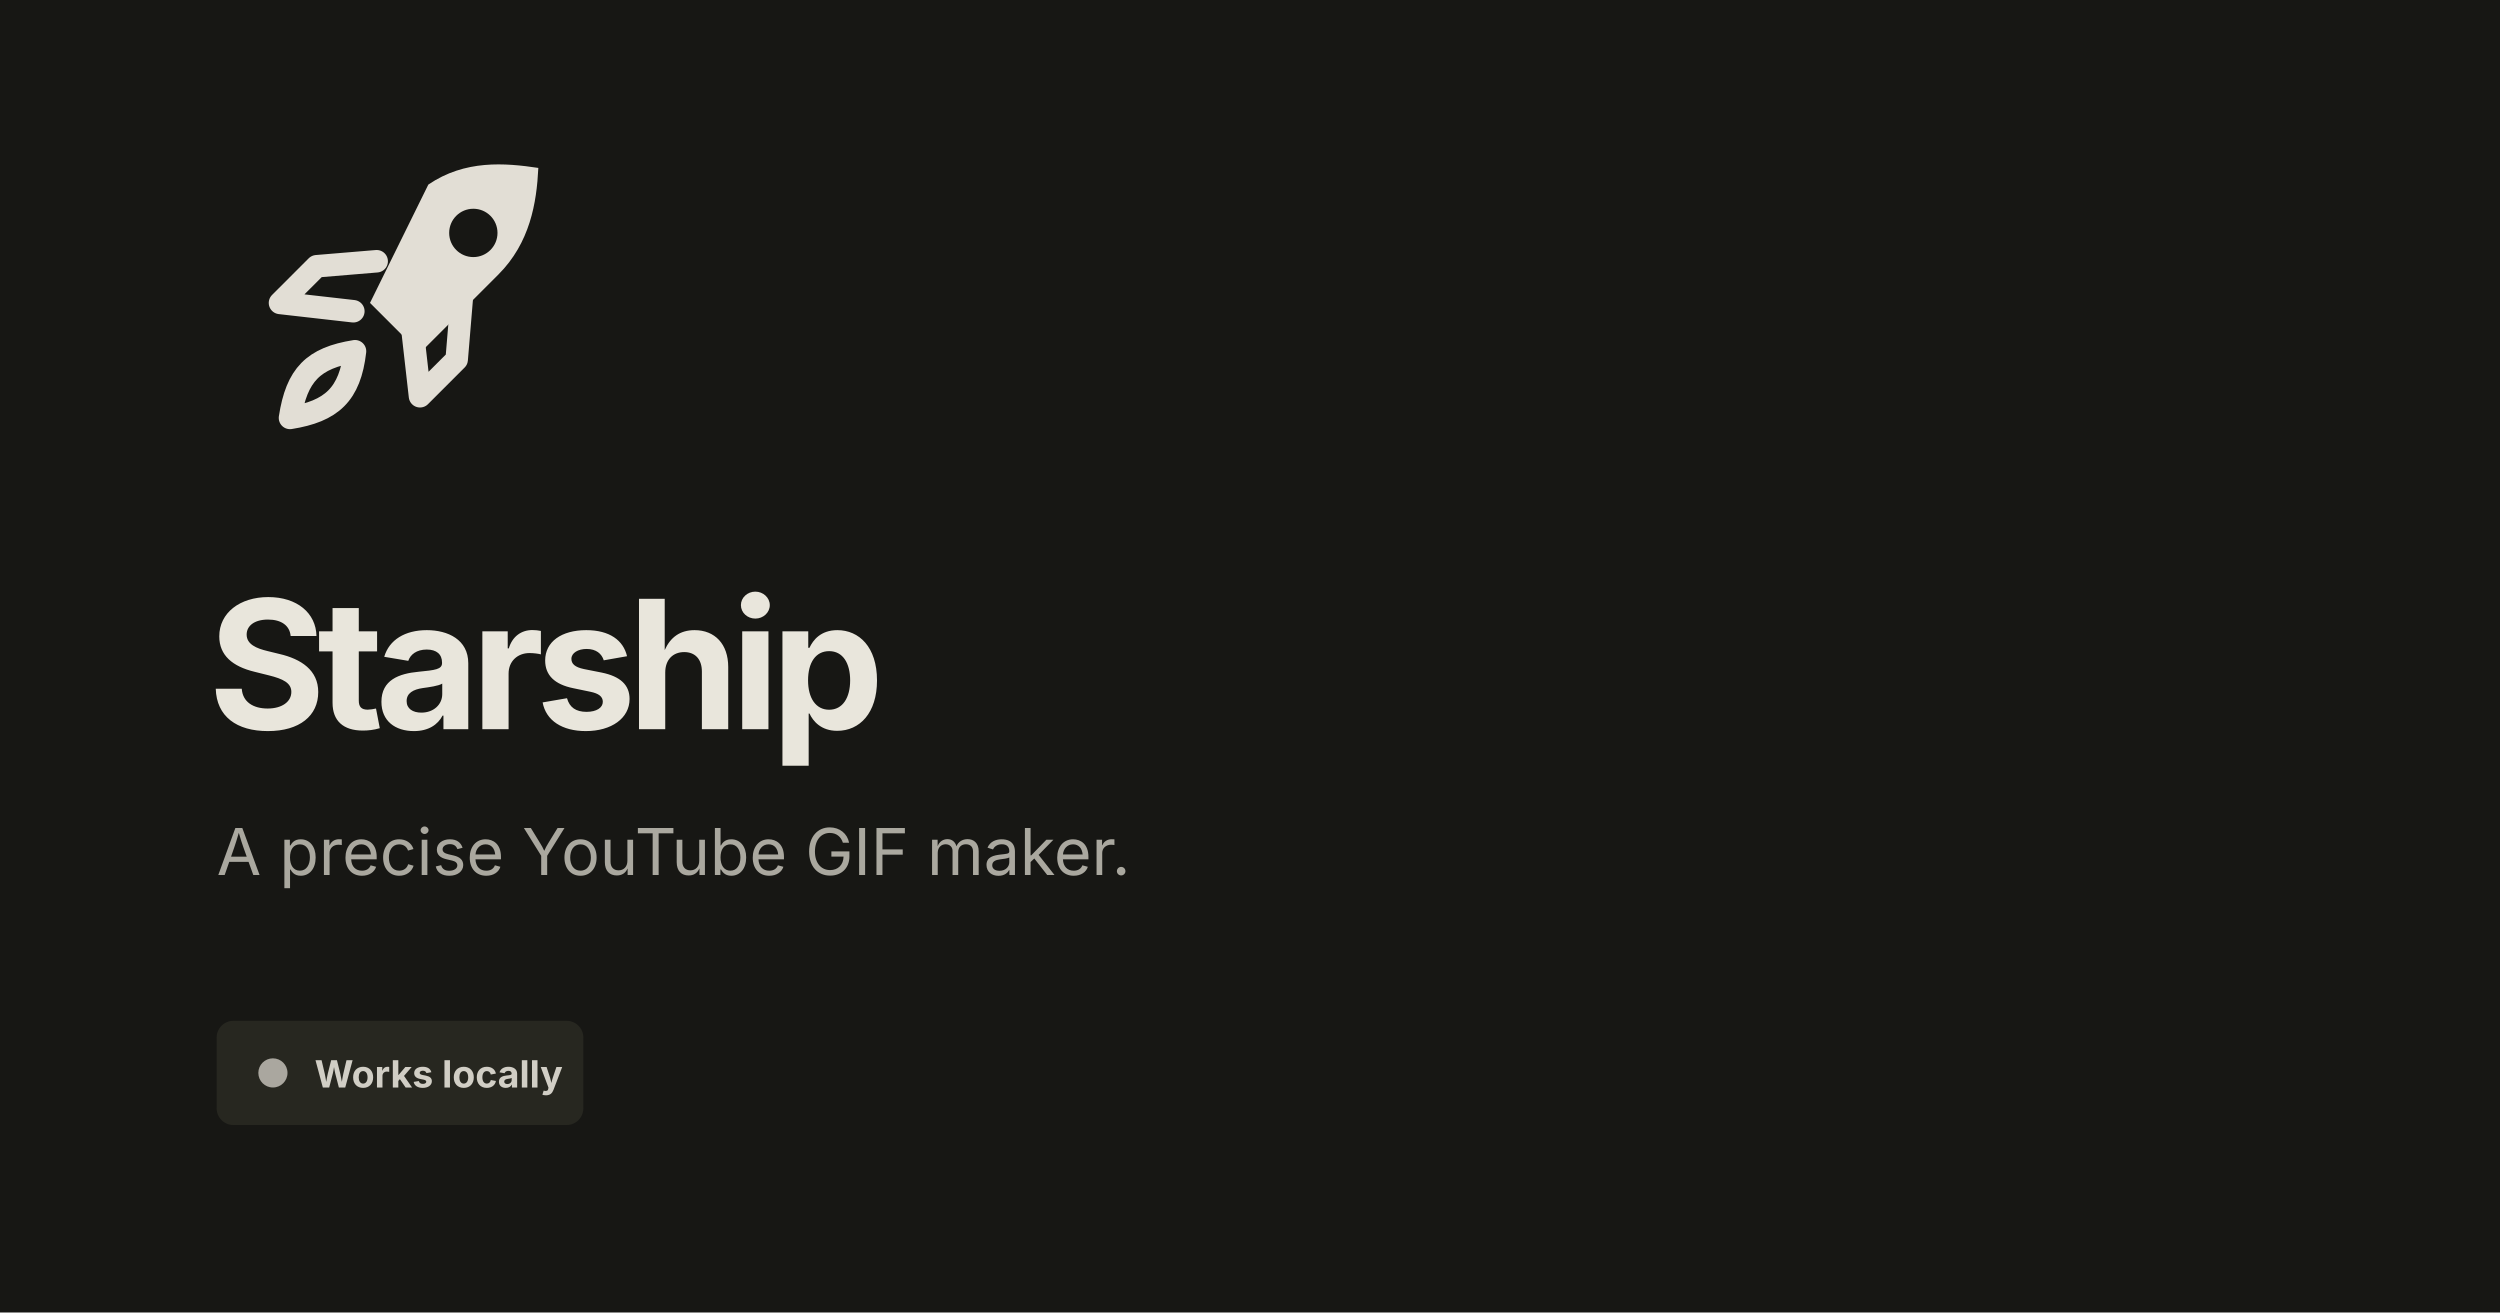
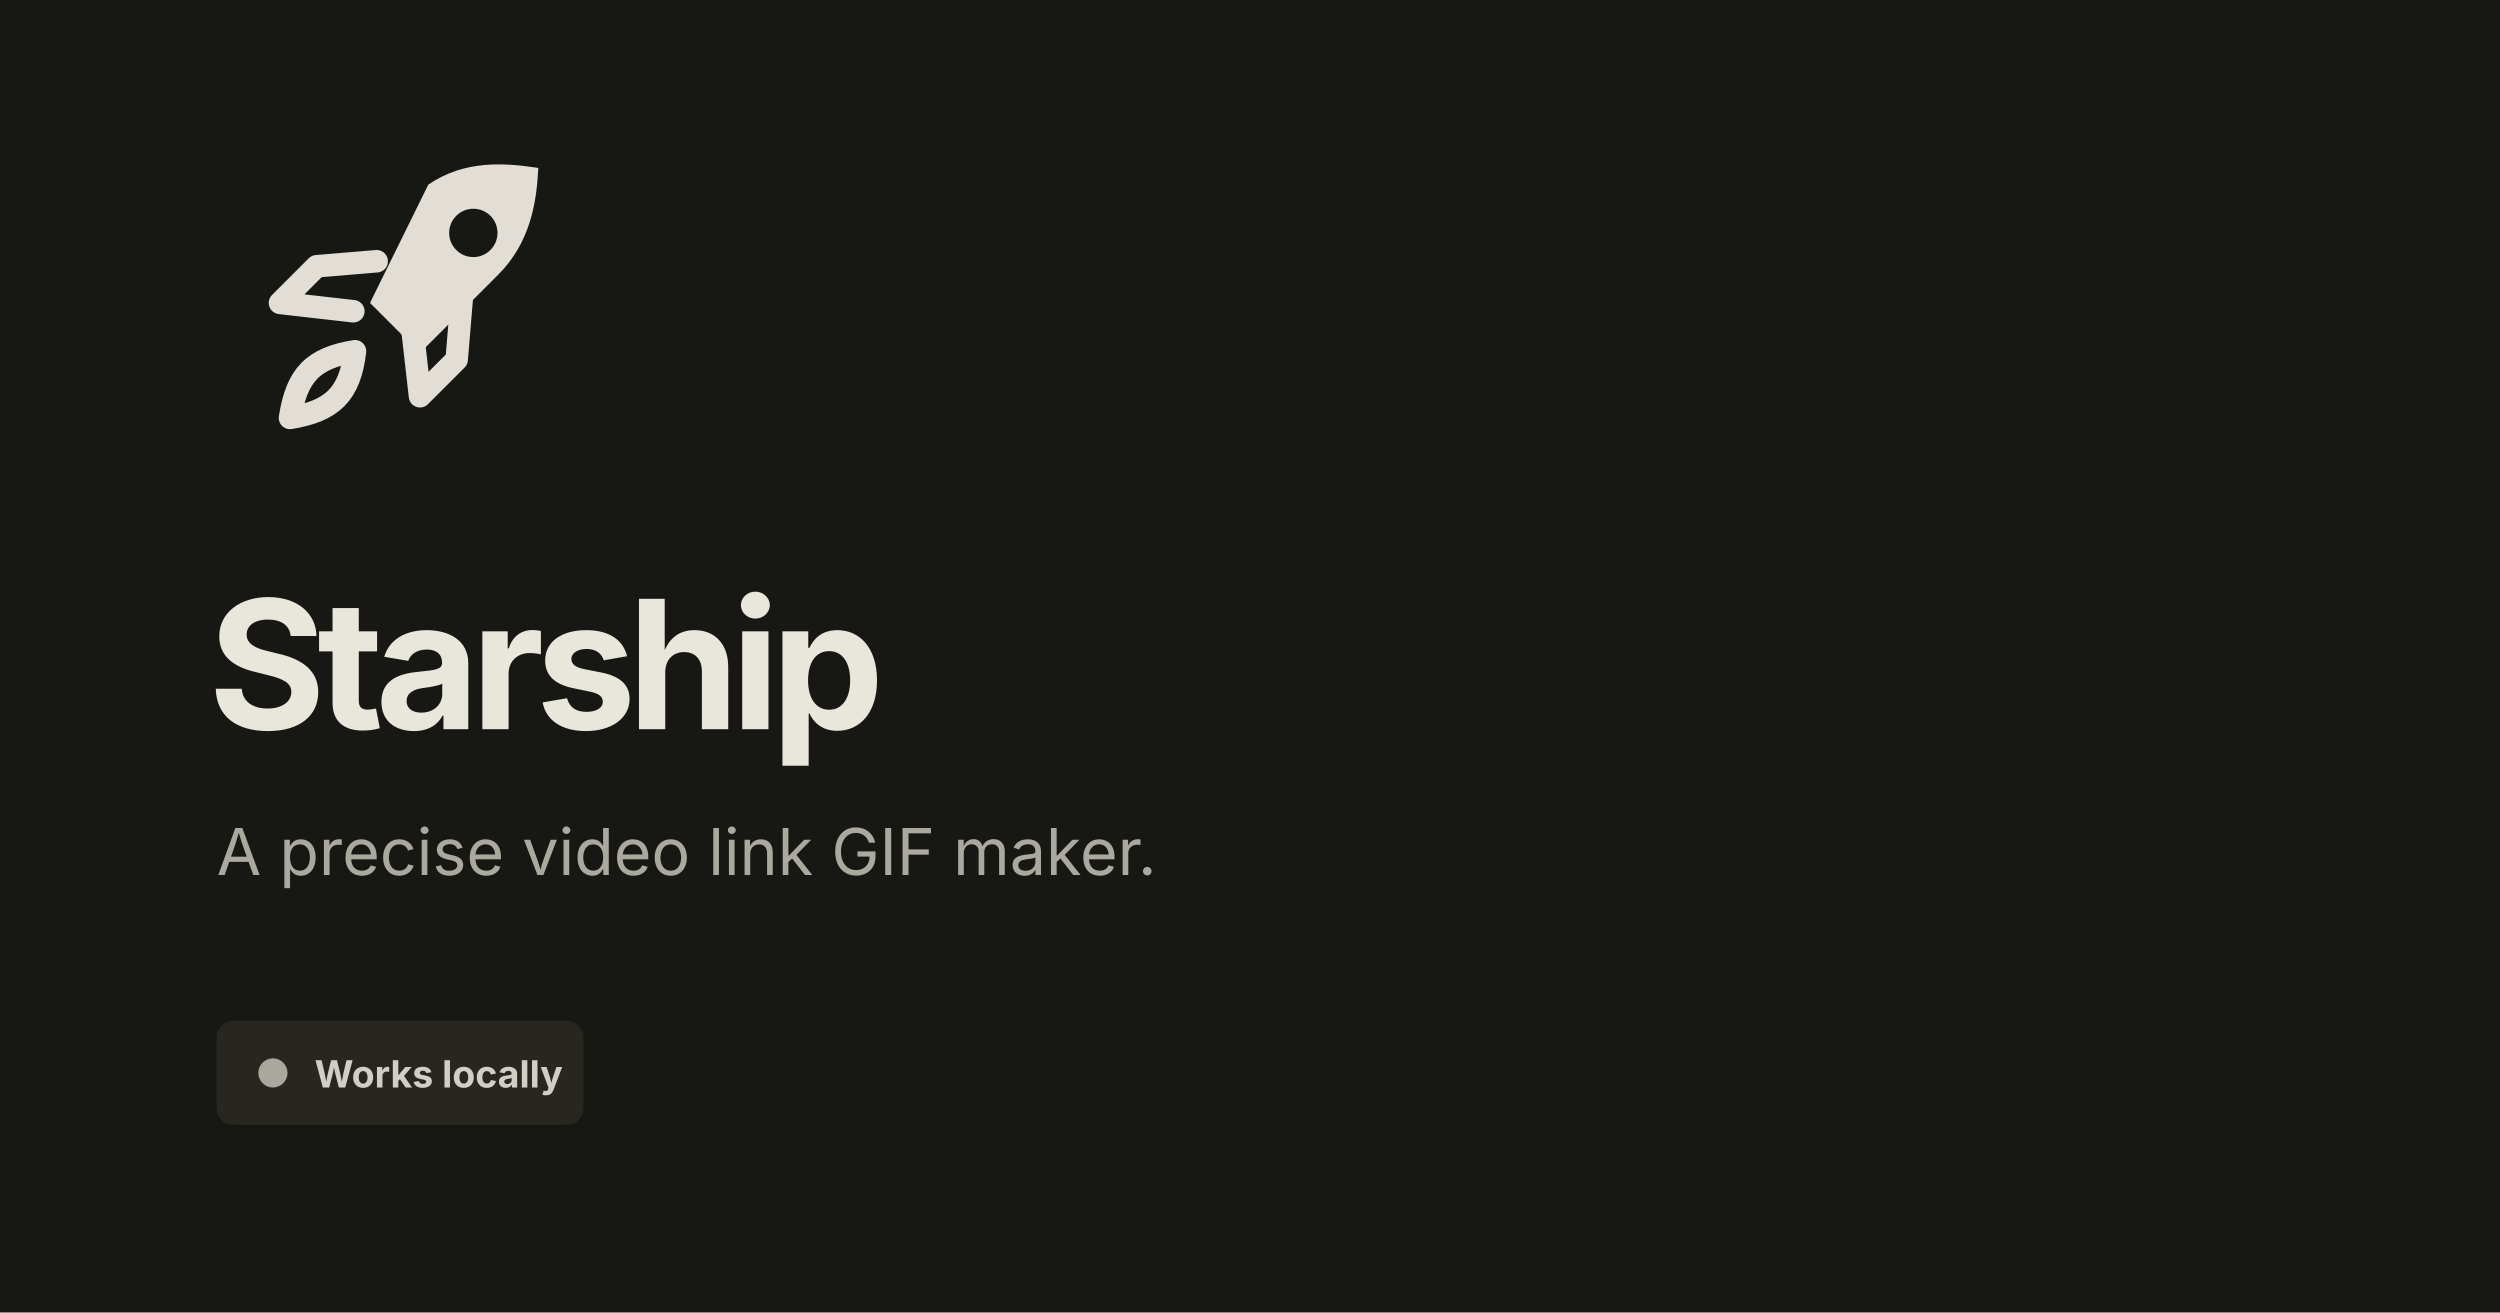
<svg xmlns="http://www.w3.org/2000/svg" viewBox="0 0 1200 630">
  <rect width="1200" height="630" fill="#171714" />
  <g transform="translate(100 55) scale(8)" stroke="#e2ded5" stroke-linecap="round" stroke-linejoin="round">
    <path d="M13.2 4.2c2.2-1.5 4.6-1.3 6.6-1-.1 2.1-.5 4.5-2.4 6.4l-4.7 4.7-3-3 3.5-7.1Z" fill="#e2ded5" stroke="none" />
    <circle cx="15.9" cy="7.1" r="1.45" fill="#171714" stroke="none" />
    <path d="m10.1 8.8-3.6.3-2.2 2.2 4.4.5m6.5-.7-.3 3.6-2.2 2.2-.5-4.4M8.8 14.2c-2.5.4-3.5 1.4-3.9 4 2.5-.4 3.6-1.4 3.9-4Z" fill="none" stroke-width="1.35" />
  </g>
  <text x="100" y="350" fill="#e9e6dc" font-family="-apple-system,BlinkMacSystemFont,Segoe UI,sans-serif" font-size="86" font-weight="750" letter-spacing="-4">Starship</text>
-   <text x="104" y="420" fill="#aaa89f" font-family="-apple-system,BlinkMacSystemFont,Segoe UI,sans-serif" font-size="31">A precise YouTube GIF maker.</text>
+   <text x="104" y="420" fill="#aaa89f" font-family="-apple-system,BlinkMacSystemFont,Segoe UI,sans-serif" font-size="31">A precise video link GIF maker.</text>
  <g transform="translate(104 490)">
    <rect width="176" height="50" rx="8" fill="#272720" />
    <circle cx="27" cy="25" r="7" fill="#aaa79f" />
    <text x="47" y="32" fill="#d1cec5" font-family="-apple-system,BlinkMacSystemFont,Segoe UI,sans-serif" font-size="18" font-weight="650">Works locally</text>
  </g>
</svg>
